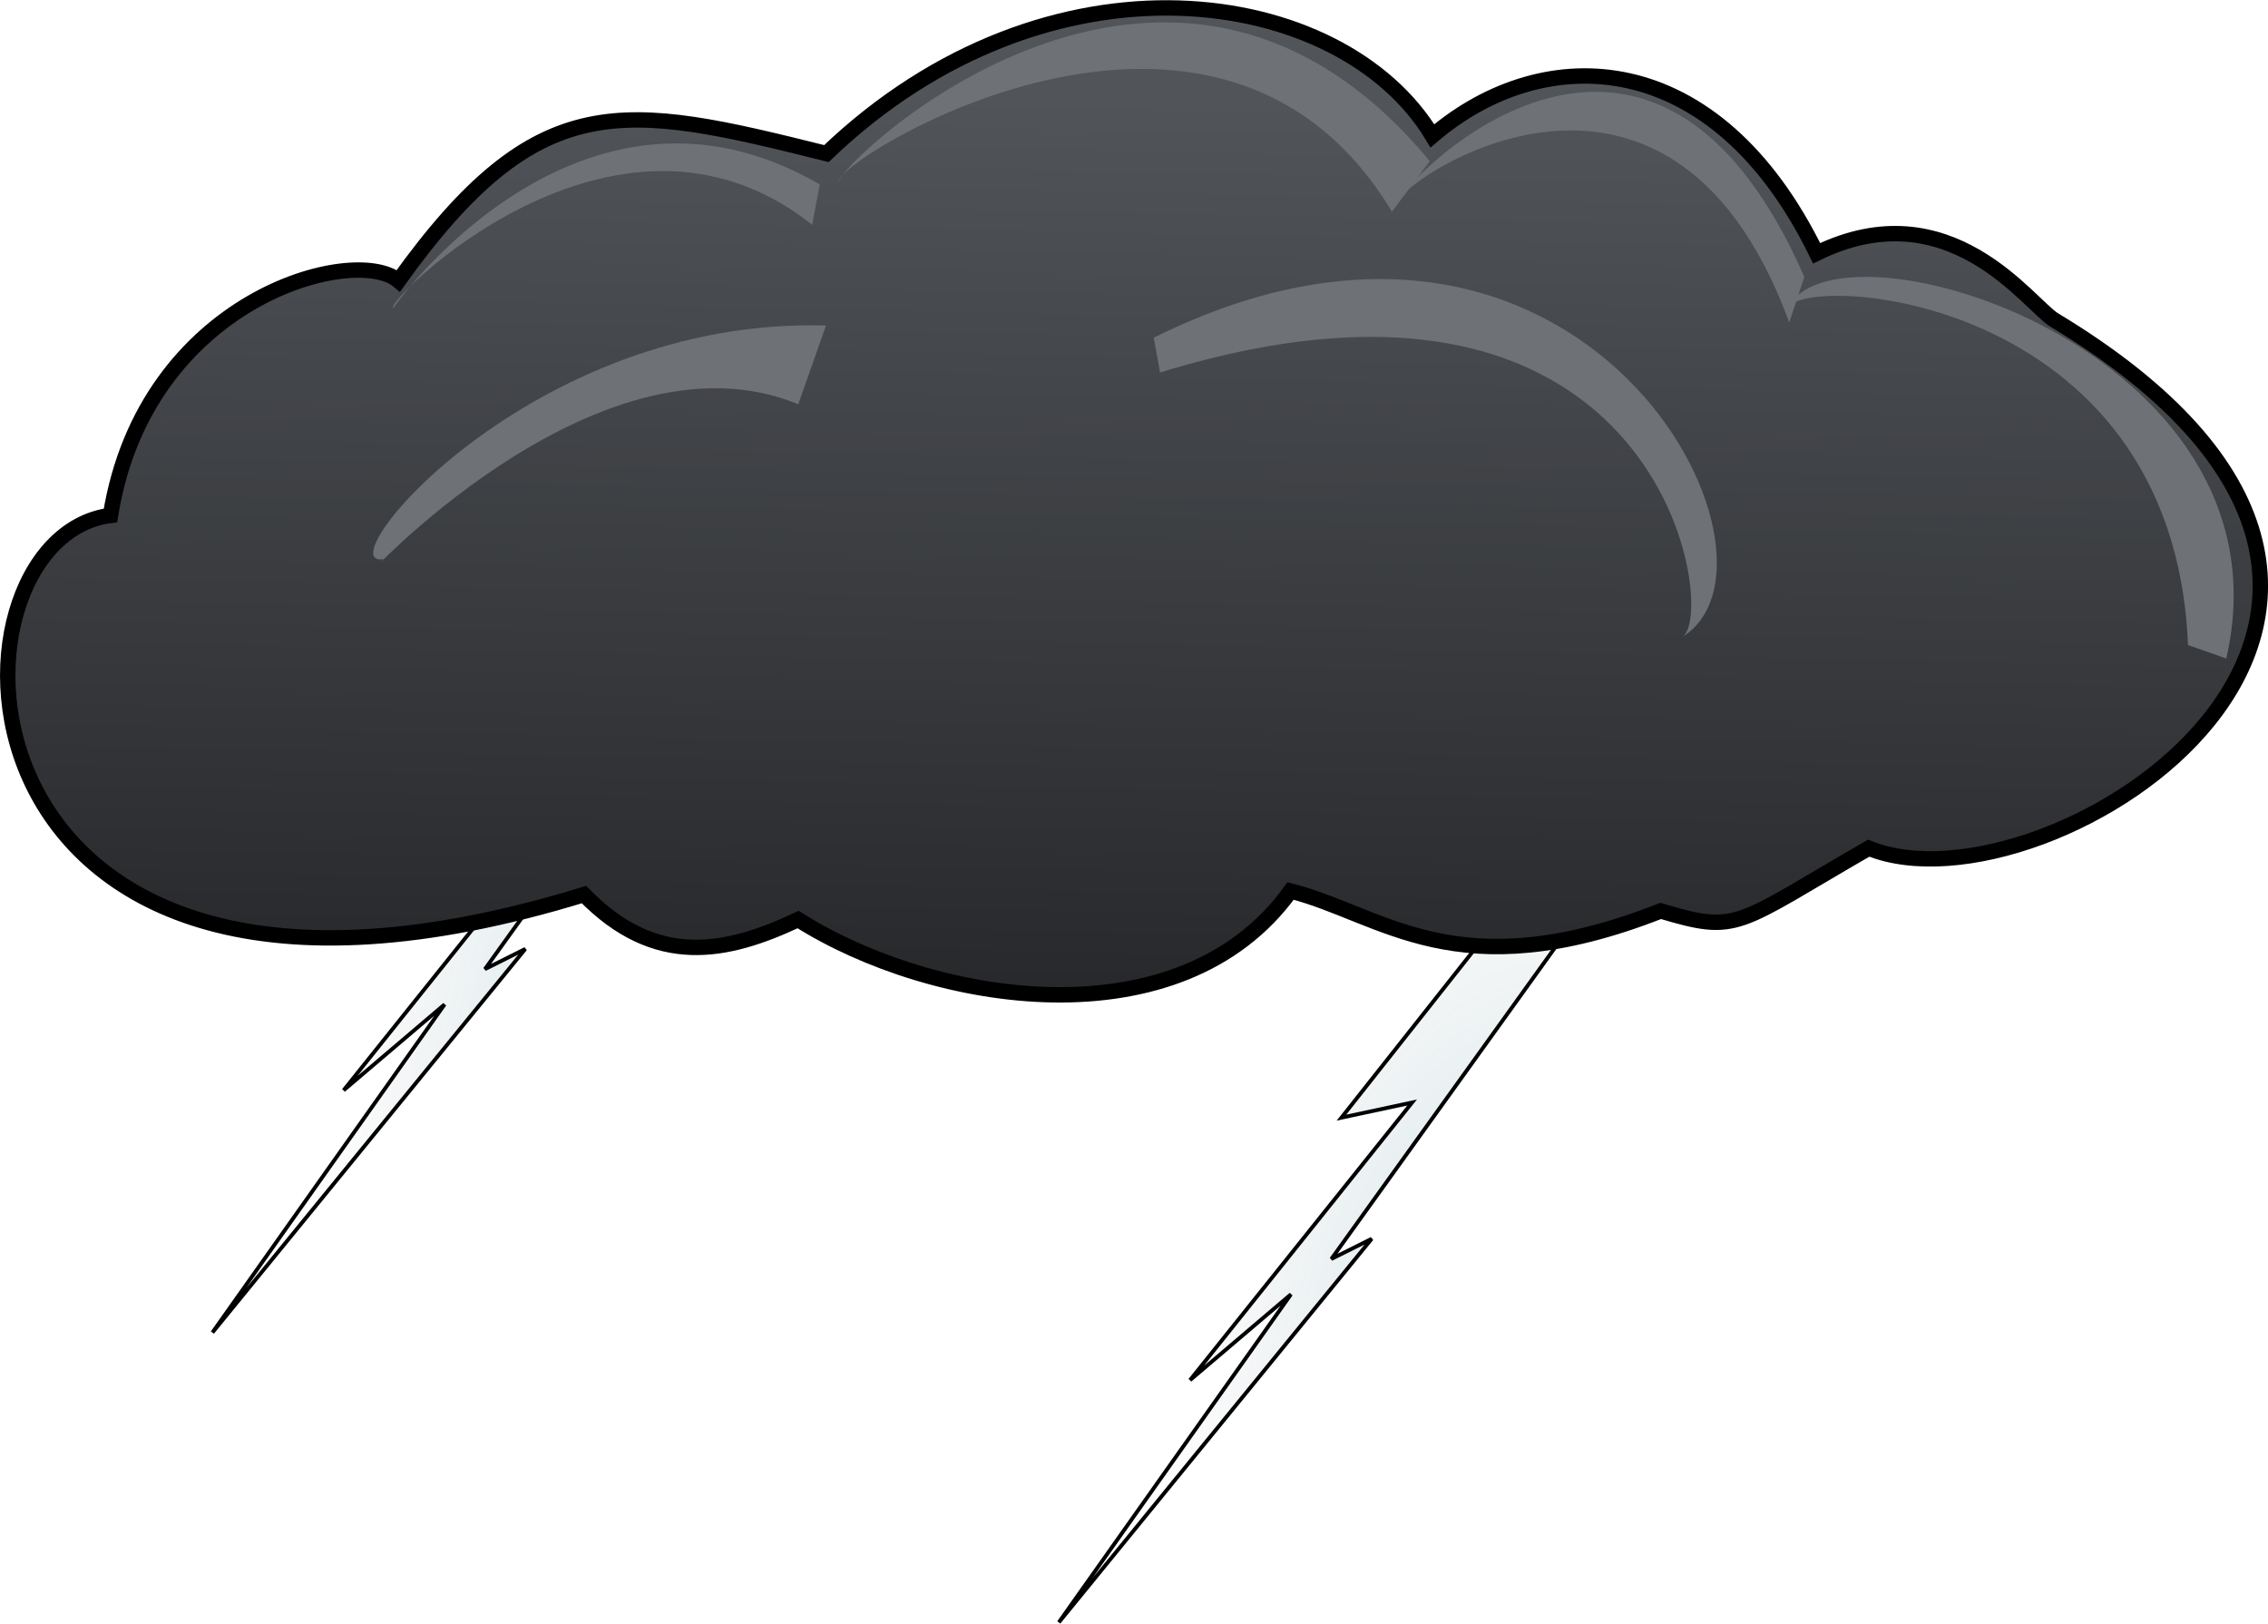
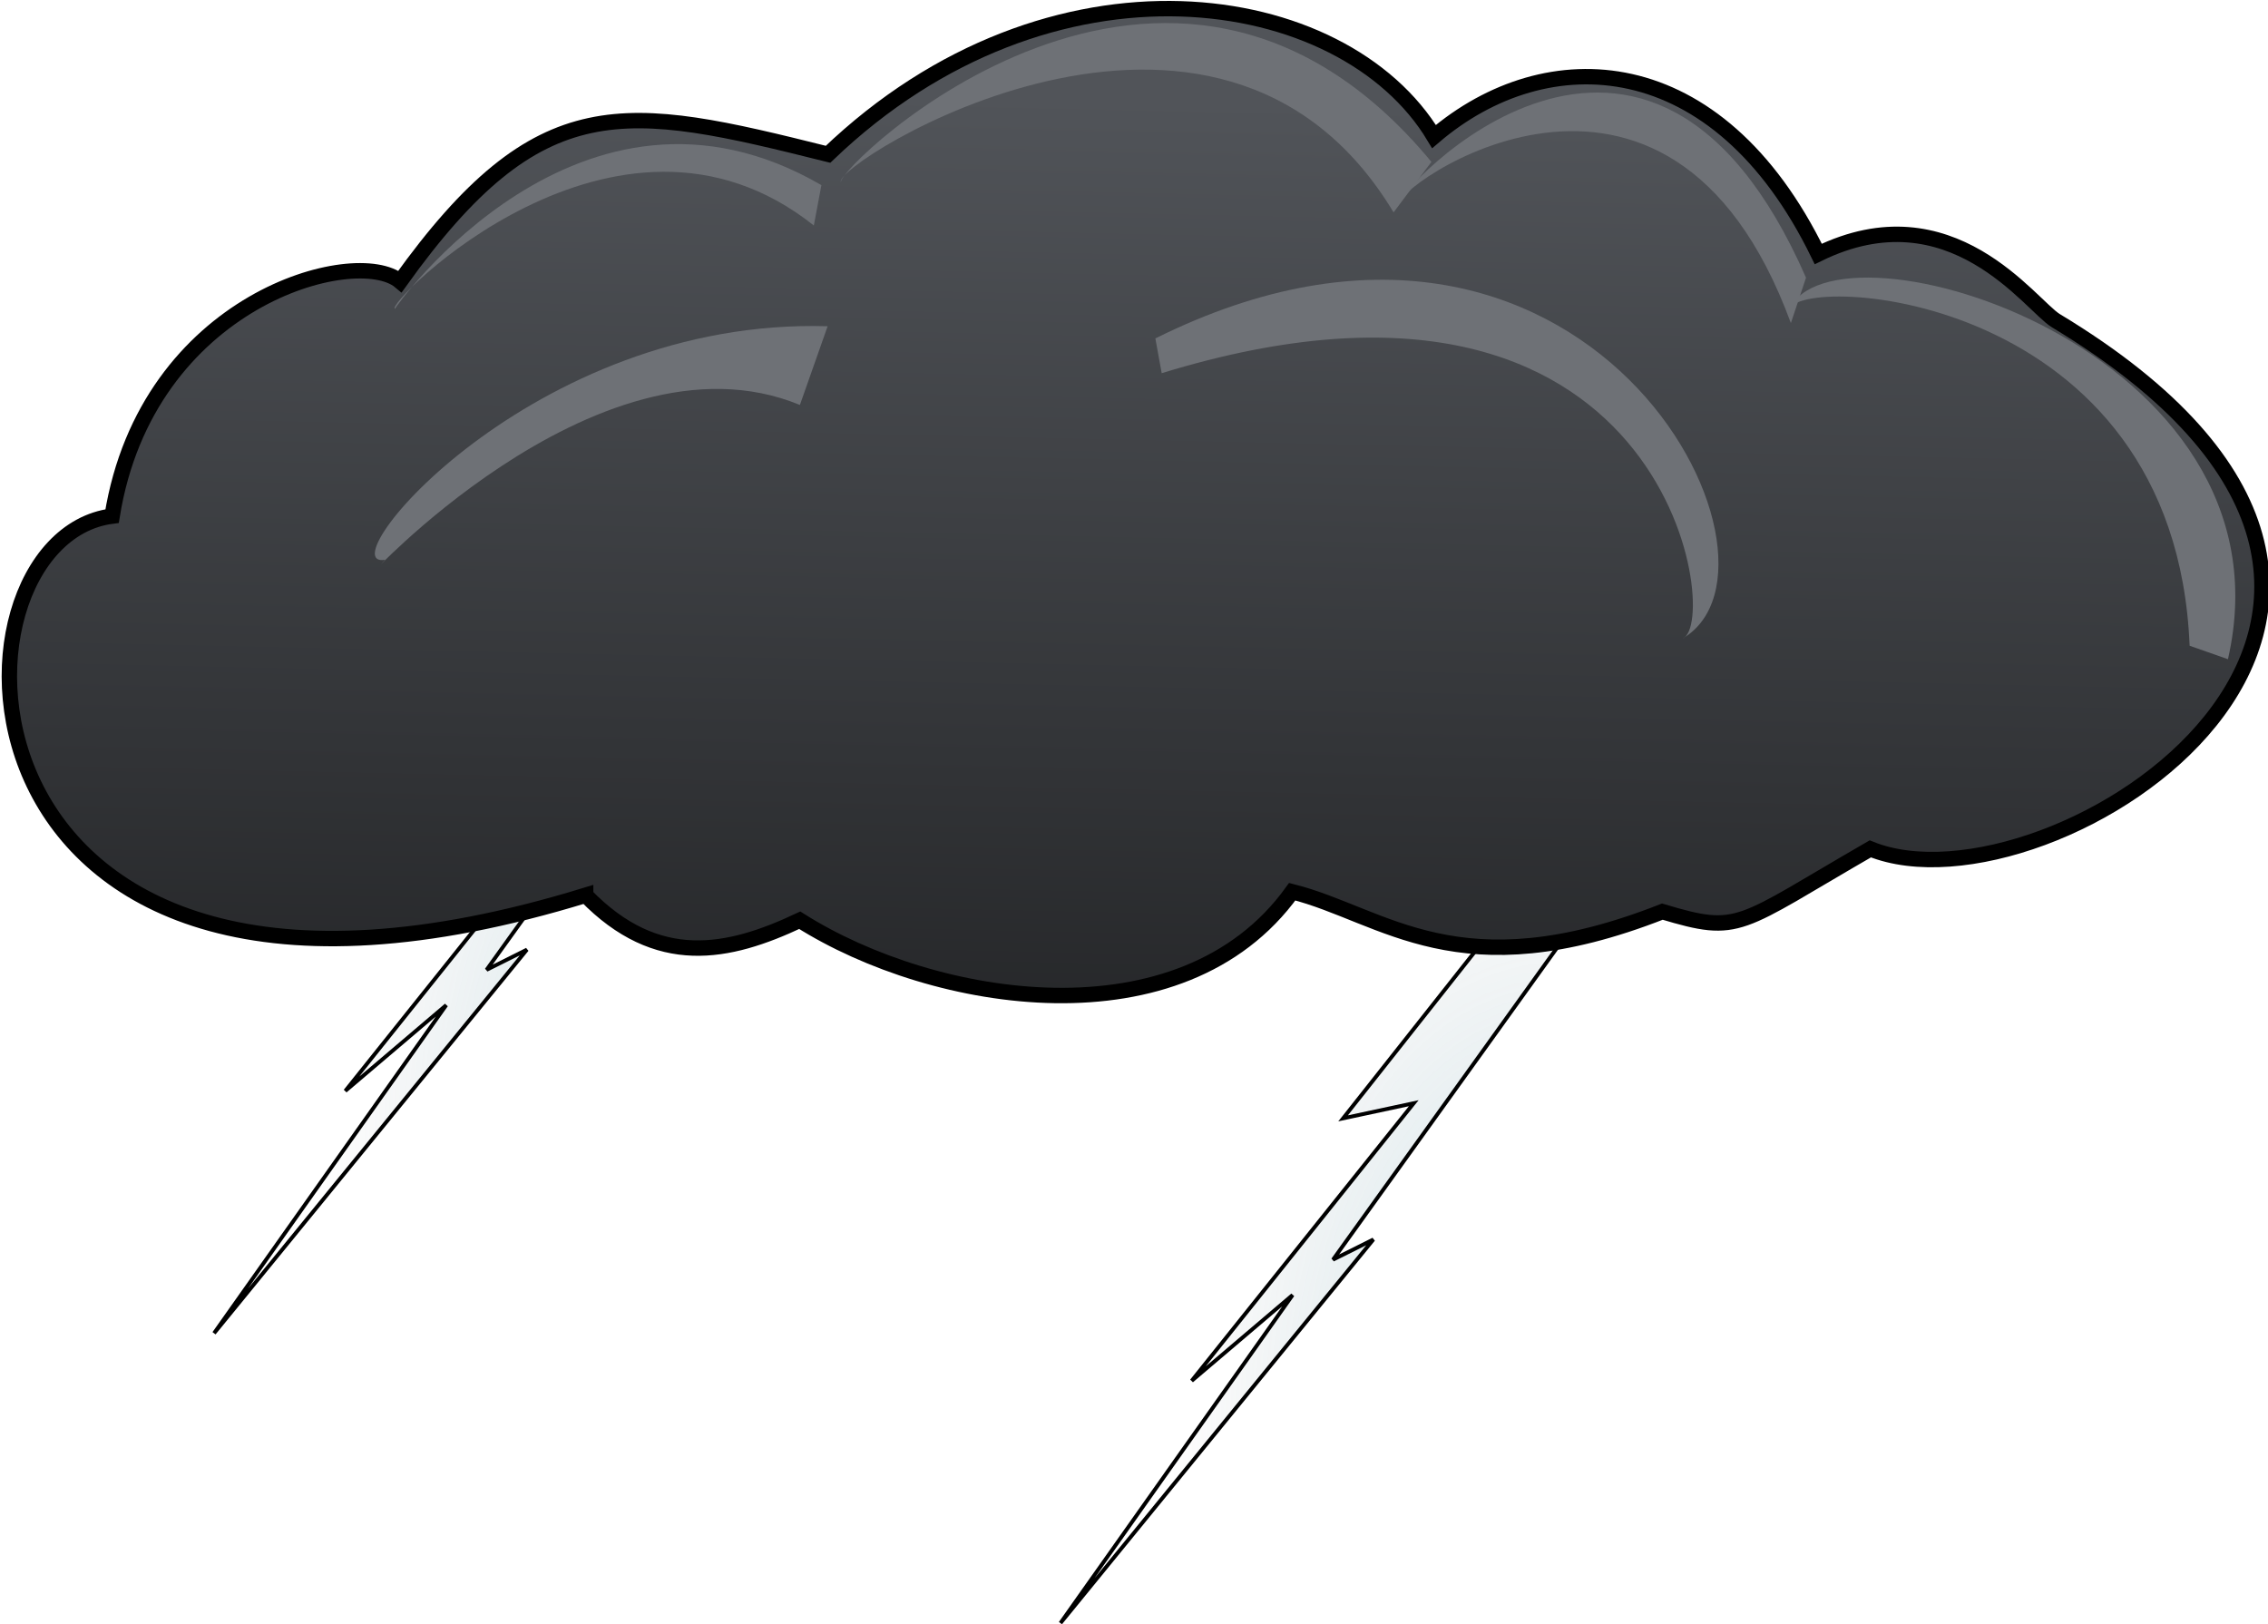
<svg xmlns="http://www.w3.org/2000/svg" xmlns:xlink="http://www.w3.org/1999/xlink" width="589.079" height="421.669" viewBox="0 0 589.079 421.67" id="svg10108" version="1.1">
  <defs id="defs10110">
    <linearGradient id="linearGradient10815">
      <stop style="stop-color:#41d0f0;stop-opacity:0.387" offset="0" id="stop10817" />
      <stop style="stop-color:#6e7176;stop-opacity:0;" offset="1" id="stop10819" />
    </linearGradient>
    <linearGradient id="linearGradient10746">
      <stop style="stop-color:#000000;stop-opacity:1;" offset="0" id="stop10748" />
      <stop style="stop-color:#515459;stop-opacity:1" offset="1" id="stop10750" />
    </linearGradient>
-     <linearGradient xlink:href="#linearGradient10746" id="linearGradient10771" gradientUnits="userSpaceOnUse" x1="258.813" y1="1144.428" x2="268.593" y2="695.819" gradientTransform="translate(38.29278,-138.055)" />
-     <radialGradient xlink:href="#linearGradient10815" id="radialGradient10821" cx="382.5" cy="890.971" fx="382.5" fy="890.971" r="69.509" gradientTransform="matrix(-0.5145774,-2.855042,1.693511,-0.3052294,-899.5132,2298.956)" gradientUnits="userSpaceOnUse" />
-     <radialGradient xlink:href="#linearGradient10815" id="radialGradient10821-4" cx="382.5" cy="890.971" fx="382.5" fy="890.971" r="69.509" gradientTransform="matrix(-0.5145774,-2.855042,1.693511,-0.3052294,-1119.356,2223.677)" gradientUnits="userSpaceOnUse" />
+     <linearGradient xlink:href="#linearGradient10746" id="linearGradient10771" gradientUnits="userSpaceOnUse" x1="258.813" y1="1144.428" x2="268.593" y2="695.819" gradientTransform="translate(38.71837,-137.8733)" />
+     <radialGradient xlink:href="#linearGradient10815" id="radialGradient10821" cx="382.5" cy="890.971" fx="382.5" fy="890.971" r="69.509" gradientTransform="matrix(-0.5145774,-2.855042,1.693511,-0.3052294,-899.0876,2299.138)" gradientUnits="userSpaceOnUse" />
+     <radialGradient xlink:href="#linearGradient10815" id="radialGradient10821-4" cx="382.5" cy="890.971" fx="382.5" fy="890.971" r="69.509" gradientTransform="matrix(-0.5145774,-2.855042,1.693511,-0.3052294,-1118.931,2223.858)" gradientUnits="userSpaceOnUse" />
+     <linearGradient xlink:href="#linearGradient10746" id="linearGradient10771-0" gradientUnits="userSpaceOnUse" x1="258.813" y1="1144.428" x2="268.593" y2="695.819" gradientTransform="translate(-5.385347,-575.8433)" />
+     <radialGradient xlink:href="#linearGradient10815" id="radialGradient10821-9" cx="382.5" cy="890.971" fx="382.5" fy="890.971" r="69.509" gradientTransform="matrix(-0.5145774,-2.855042,1.693511,-0.3052294,-943.1914,1861.168)" gradientUnits="userSpaceOnUse" />
+     <linearGradient xlink:href="#linearGradient10746" id="linearGradient10771-8" gradientUnits="userSpaceOnUse" x1="258.813" y1="1144.428" x2="268.593" y2="695.819" gradientTransform="translate(-4.994799,-971.2913)" />
+     <radialGradient xlink:href="#linearGradient10815" id="radialGradient10821-4-85" cx="382.5" cy="890.971" fx="382.5" fy="890.971" r="69.509" gradientTransform="matrix(-0.5145774,-2.855042,1.693511,-0.3052294,-1162.644,1390.44)" gradientUnits="userSpaceOnUse" />
+     <linearGradient xlink:href="#linearGradient10746" id="linearGradient10771-2" gradientUnits="userSpaceOnUse" x1="258.813" y1="1144.428" x2="268.593" y2="695.819" gradientTransform="translate(46.51516,-1316.154)" />
+     <linearGradient xlink:href="#linearGradient10746" id="linearGradient10771-2-2" gradientUnits="userSpaceOnUse" x1="258.813" y1="1144.428" x2="268.593" y2="695.819" gradientTransform="matrix(0.6297815,0,0,0.6297815,84.93132,-1752.798)" />
+     <linearGradient xlink:href="#linearGradient10746" id="linearGradient10771-2-2-6" gradientUnits="userSpaceOnUse" x1="258.813" y1="1144.428" x2="268.593" y2="695.819" gradientTransform="matrix(0.426089,0,0,0.426089,134.2769,-1814.664)" />
+     <linearGradient xlink:href="#linearGradient10746" id="linearGradient10771-2-2-3" gradientUnits="userSpaceOnUse" x1="258.813" y1="1144.428" x2="268.593" y2="695.819" gradientTransform="matrix(0.1944004,0,0,0.1944004,200.0543,-1785.929)" />
+     <linearGradient xlink:href="#linearGradient10746" id="linearGradient10771-2-8" gradientUnits="userSpaceOnUse" x1="258.813" y1="1144.428" x2="268.593" y2="695.819" gradientTransform="matrix(0.8433691,0,0,0.8433691,51.08587,-1632.549)" />
+     <linearGradient xlink:href="#linearGradient10746" id="linearGradient10771-9" gradientUnits="userSpaceOnUse" x1="258.813" y1="1144.428" x2="268.593" y2="695.819" gradientTransform="translate(1171.146,-120.0109)" />
+     <radialGradient xlink:href="#linearGradient10815" id="radialGradient10821-7" cx="382.5" cy="890.971" fx="382.5" fy="890.971" r="69.509" gradientTransform="matrix(-0.5145774,-2.855042,1.693511,-0.3052294,233.3399,2317)" gradientUnits="userSpaceOnUse" />
+     <radialGradient xlink:href="#linearGradient10815" id="radialGradient10821-4-8" cx="382.5" cy="890.971" fx="382.5" fy="890.971" r="69.509" gradientTransform="matrix(-0.5145774,-2.855042,1.693511,-0.3052294,13.497,2241.721)" gradientUnits="userSpaceOnUse" />
  </defs>
  <g id="layer1" transform="translate(11.54493,-531.3876)">
-     <path style="fill:url(#radialGradient10821-4);fill-opacity:1;fill-rule:evenodd;stroke:#000000;stroke-width:1px;stroke-linecap:butt;stroke-linejoin:miter;stroke-opacity:1" d="m 161.601,690.017 -44.567,56.365 18.351,-3.932 -57.675,72.094 26.216,-22.284 -60.297,85.202 81.27,-99.621 -10.486,5.243 66.851,-93.067 z" id="path10792-0" />
-     <path style="fill:url(#radialGradient10821);fill-opacity:1;fill-rule:evenodd;stroke:#000000;stroke-width:1px;stroke-linecap:butt;stroke-linejoin:miter;stroke-opacity:1" d="m 381.444,765.296 -44.567,56.365 18.351,-3.932 -57.675,72.094 26.216,-22.284 -60.297,85.202 81.27,-99.621 -10.486,5.243 66.851,-93.067 z" id="path10792" />
-     <path style="fill:url(#linearGradient10771);fill-opacity:1;fill-rule:evenodd;stroke:#000000;stroke-width:4;stroke-linecap:butt;stroke-linejoin:miter;stroke-miterlimit:4;stroke-dasharray:none;stroke-opacity:1" d="M 140.14,763.721 C -29.001,815.65 -30.013,671.312 17.145,665.247 c 9.086,-56.415 63.407,-70.528 74.798,-60.949 36.384,-50.759 58.262,-46.235 111.16,-33.022 57.843,-55.46 133.846,-43.761 157.394,-4.607 29.272,-25.005 73.585,-23.242 99.801,30.494 34.55,-16.919 55.125,13.353 61.717,17.331 124.913,75.332 -1.737,156.05 -48.198,137.178 -34.673,19.998 -33.75,22.387 -54.011,16.3 -53.004,20.811 -72.246,0.879 -96.143,-5.177 -28.704,39.876 -92.945,29.532 -127.909,7.415 -18.564,8.742 -36.992,12.652 -55.613,-6.488 z" id="path10667" />
-     <path style="fill:#6e7176;fill-opacity:1;fill-rule:evenodd;stroke:none;stroke-width:1px;stroke-linecap:butt;stroke-linejoin:miter;stroke-opacity:1" d="m 199.411,589.772 1.966,-10.486 C 138.685,542.906 90.372,611.392 90.614,611.4 87.573,610.646 148.05,548.945 199.411,589.772 Z" id="path10669" />
-     <path style="fill:#6e7176;fill-opacity:1;fill-rule:evenodd;stroke:none;stroke-width:1px;stroke-linecap:butt;stroke-linejoin:miter;stroke-opacity:1" d="m 349.991,586.361 9.831,-13.108 c -68.089,-82.291 -154.388,1.504 -153.364,5.243 -2.435,-4.538 97.795,-68.103 143.533,7.865 z" id="path10669-0" />
-     <path style="fill:#6e7176;fill-opacity:1;fill-rule:evenodd;stroke:none;stroke-width:1px;stroke-linecap:butt;stroke-linejoin:miter;stroke-opacity:1" d="m 453.184,615.121 3.932,-11.797 C 416.02,509.553 350.039,581.162 350.941,584.972 c -2.109,-4.791 70.381,-56.612 102.243,30.148 z" id="path10669-0-5" />
-     <path style="fill:#6e7176;fill-opacity:1;fill-rule:evenodd;stroke:none;stroke-width:1px;stroke-linecap:butt;stroke-linejoin:miter;stroke-opacity:1" d="m 556.75,698.915 9.957,3.496 C 585.138,621.869 464.239,585.435 452.653,611.763 c 2.086,-9.726 100.37,-5.02 104.096,87.151 z" id="path10669-0-5-6" />
-     <path style="fill:#6e7176;fill-opacity:1;fill-rule:evenodd;stroke:none;stroke-width:1px;stroke-linecap:butt;stroke-linejoin:miter;stroke-opacity:1" d="m 195.791,636.384 7.203,-20.447 c -77.093,-2.303 -130.298,63.287 -114.967,60.654 -9.681,10.764 54.443,-62.233 107.764,-40.207 z" id="path10669-0-5-6-4" />
-     <path style="fill:#6e7176;fill-opacity:1;fill-rule:evenodd;stroke:none;stroke-width:1px;stroke-linecap:butt;stroke-linejoin:miter;stroke-opacity:1" d="m 289.761,628.13 -1.643,-9.03 c 112.356,-55.86 170.051,58.401 136.992,77.905 10.032,-3.92 -3.459,-109.365 -135.349,-68.875 z" id="path10669-0-5-6-2" />
+     <path style="fill:url(#radialGradient10821-4);fill-opacity:1;fill-rule:evenodd;stroke:#000000;stroke-width:1px;stroke-linecap:butt;stroke-linejoin:miter;stroke-opacity:1" d="m 162.027,690.198 -44.567,56.365 18.351,-3.932 -57.675,72.094 26.216,-22.284 -60.297,85.202 81.27,-99.621 -10.486,5.243 66.851,-93.067 z" id="path10792-0" />
+     <path style="fill:url(#radialGradient10821);fill-opacity:1;fill-rule:evenodd;stroke:#000000;stroke-width:1px;stroke-linecap:butt;stroke-linejoin:miter;stroke-opacity:1" d="m 381.87,765.478 -44.567,56.365 18.351,-3.932 -57.675,72.094 26.216,-22.284 -60.297,85.202 81.27,-99.621 -10.486,5.243 66.851,-93.067 z" id="path10792" />
+     <path style="fill:url(#linearGradient10771);fill-opacity:1;fill-rule:evenodd;stroke:#000000;stroke-width:4;stroke-linecap:butt;stroke-linejoin:miter;stroke-miterlimit:4;stroke-dasharray:none;stroke-opacity:1" d="M 140.566,763.903 C -28.575,815.832 -29.588,671.494 17.57,665.429 c 9.086,-56.415 63.407,-70.528 74.798,-60.949 36.384,-50.759 58.262,-46.235 111.16,-33.022 57.843,-55.46 133.846,-43.761 157.394,-4.607 29.272,-25.005 73.585,-23.242 99.801,30.494 34.55,-16.919 55.125,13.353 61.717,17.331 124.913,75.332 -1.737,156.05 -48.198,137.178 -34.673,19.998 -33.75,22.387 -54.011,16.3 -53.004,20.811 -72.246,0.879 -96.143,-5.177 -28.704,39.876 -92.945,29.532 -127.909,7.415 -18.564,8.742 -36.992,12.652 -55.613,-6.488 z" id="path10667" />
+     <path style="fill:#6e7176;fill-opacity:1;fill-rule:evenodd;stroke:none;stroke-width:1px;stroke-linecap:butt;stroke-linejoin:miter;stroke-opacity:1" d="m 199.836,589.954 1.966,-10.486 C 139.111,543.088 90.797,611.573 91.04,611.582 87.999,610.827 148.475,549.127 199.836,589.954 Z" id="path10669" />
+     <path style="fill:#6e7176;fill-opacity:1;fill-rule:evenodd;stroke:none;stroke-width:1px;stroke-linecap:butt;stroke-linejoin:miter;stroke-opacity:1" d="m 350.417,586.542 9.831,-13.108 c -68.089,-82.291 -154.388,1.504 -153.364,5.243 -2.435,-4.538 97.795,-68.103 143.533,7.865 z" id="path10669-0" />
+     <path style="fill:#6e7176;fill-opacity:1;fill-rule:evenodd;stroke:none;stroke-width:1px;stroke-linecap:butt;stroke-linejoin:miter;stroke-opacity:1" d="M 453.61,615.302 457.542,603.505 C 416.445,509.734 350.464,581.343 351.367,585.154 c -2.109,-4.791 70.381,-56.612 102.243,30.148 z" id="path10669-0-5" />
+     <path style="fill:#6e7176;fill-opacity:1;fill-rule:evenodd;stroke:none;stroke-width:1px;stroke-linecap:butt;stroke-linejoin:miter;stroke-opacity:1" d="m 557.175,699.097 9.957,3.496 C 585.564,622.05 464.664,585.617 453.079,611.945 c 2.086,-9.726 100.37,-5.02 104.096,87.151 z" id="path10669-0-5-6" />
+     <path style="fill:#6e7176;fill-opacity:1;fill-rule:evenodd;stroke:none;stroke-width:1px;stroke-linecap:butt;stroke-linejoin:miter;stroke-opacity:1" d="m 196.216,636.565 7.203,-20.447 c -77.093,-2.303 -130.298,63.287 -114.967,60.654 -9.681,10.764 54.443,-62.233 107.764,-40.207 z" id="path10669-0-5-6-4" />
+     <path style="fill:#6e7176;fill-opacity:1;fill-rule:evenodd;stroke:none;stroke-width:1px;stroke-linecap:butt;stroke-linejoin:miter;stroke-opacity:1" d="m 290.187,628.312 -1.643,-9.03 c 112.356,-55.86 170.051,58.401 136.992,77.905 10.032,-3.92 -3.459,-109.365 -135.349,-68.875 z" id="path10669-0-5-6-2" />
+     <path style="fill:url(#radialGradient10821-9);fill-opacity:1;fill-rule:evenodd;stroke:#000000;stroke-width:1px;stroke-linecap:butt;stroke-linejoin:miter;stroke-opacity:1" d="m 337.766,327.508 -44.567,56.365 18.351,-3.932 -57.675,72.094 26.216,-22.284 -60.297,85.202 81.27,-99.621 -10.486,5.243 66.851,-93.067 z" id="path10792-6" />
+     <path style="fill:url(#linearGradient10771-0);fill-opacity:1;fill-rule:evenodd;stroke:#000000;stroke-width:4;stroke-linecap:butt;stroke-linejoin:miter;stroke-miterlimit:4;stroke-dasharray:none;stroke-opacity:1" d="m 96.462,325.933 c -169.141,51.929 -170.154,-92.409 -122.995,-98.474 9.086,-56.415 63.407,-70.528 74.798,-60.949 36.384,-50.759 58.262,-46.235 111.16,-33.022 57.843,-55.46 133.846,-43.761 157.394,-4.607 29.272,-25.005 73.585,-23.242 99.801,30.494 34.55,-16.919 55.125,13.353 61.717,17.331 124.913,75.332 -1.737,156.05 -48.198,137.178 -34.673,19.998 -33.75,22.387 -54.011,16.3 -53.004,20.811 -72.246,0.879 -96.143,-5.177 -28.704,39.876 -92.945,29.532 -127.909,7.415 -18.564,8.742 -36.992,12.652 -55.613,-6.488 z" id="path10667-9" />
+     <path style="fill:#6e7176;fill-opacity:1;fill-rule:evenodd;stroke:none;stroke-width:1px;stroke-linecap:butt;stroke-linejoin:miter;stroke-opacity:1" d="m 155.733,151.984 1.966,-10.486 C 95.007,105.118 46.694,173.604 46.936,173.612 43.895,172.857 104.372,111.157 155.733,151.984 Z" id="path10669-6" />
+     <path style="fill:#6e7176;fill-opacity:1;fill-rule:evenodd;stroke:none;stroke-width:1px;stroke-linecap:butt;stroke-linejoin:miter;stroke-opacity:1" d="m 306.313,148.572 9.831,-13.108 c -68.089,-82.291 -154.388,1.504 -153.364,5.243 -2.435,-4.538 97.795,-68.103 143.533,7.865 z" id="path10669-0-3" />
+     <path style="fill:#6e7176;fill-opacity:1;fill-rule:evenodd;stroke:none;stroke-width:1px;stroke-linecap:butt;stroke-linejoin:miter;stroke-opacity:1" d="m 409.506,177.332 3.932,-11.797 C 372.342,71.764 306.361,143.374 307.263,147.184 c -2.109,-4.791 70.381,-56.612 102.243,30.148 z" id="path10669-0-5-2" />
+     <path style="fill:#6e7176;fill-opacity:1;fill-rule:evenodd;stroke:none;stroke-width:1px;stroke-linecap:butt;stroke-linejoin:miter;stroke-opacity:1" d="m 513.071,261.127 9.957,3.496 C 541.46,184.081 420.561,147.647 408.975,173.975 c 2.086,-9.726 100.37,-5.02 104.096,87.151 z" id="path10669-0-5-6-6" />
+     <path style="fill:#6e7176;fill-opacity:1;fill-rule:evenodd;stroke:none;stroke-width:1px;stroke-linecap:butt;stroke-linejoin:miter;stroke-opacity:1" d="m 152.112,198.596 7.203,-20.447 c -77.093,-2.303 -130.298,63.287 -114.967,60.654 -9.681,10.764 54.443,-62.233 107.764,-40.207 z" id="path10669-0-5-6-4-4" />
+     <path style="fill:#6e7176;fill-opacity:1;fill-rule:evenodd;stroke:none;stroke-width:1px;stroke-linecap:butt;stroke-linejoin:miter;stroke-opacity:1" d="m 246.083,190.342 -1.643,-9.03 c 112.356,-55.86 170.051,58.401 136.992,77.905 10.032,-3.92 -3.459,-109.365 -135.349,-68.875 z" id="path10669-0-5-6-2-5" />
+     <path style="fill:url(#radialGradient10821-4-85);fill-opacity:1;fill-rule:evenodd;stroke:#000000;stroke-width:1px;stroke-linecap:butt;stroke-linejoin:miter;stroke-opacity:1" d="m 118.313,-143.219 -44.567,56.365 18.351,-3.932 -57.675,72.094 26.216,-22.284 -60.297,85.202 81.27,-99.621 -10.486,5.243 66.851,-93.067 z" id="path10792-0-5" />
+     <path style="fill:url(#linearGradient10771-8);fill-opacity:1;fill-rule:evenodd;stroke:#000000;stroke-width:4;stroke-linecap:butt;stroke-linejoin:miter;stroke-miterlimit:4;stroke-dasharray:none;stroke-opacity:1" d="m 96.853,-69.515 c -169.141,51.929 -170.154,-92.409 -122.995,-98.474 9.086,-56.415 63.407,-70.528 74.798,-60.949 36.384,-50.759 58.262,-46.235 111.16,-33.022 57.843,-55.46 133.846,-43.761 157.394,-4.607 29.272,-25.005 73.585,-23.242 99.801,30.494 34.55,-16.919 55.125,13.353 61.717,17.331 124.913,75.332 -1.737,156.05 -48.198,137.178 -34.673,19.998 -33.75,22.387 -54.011,16.3 -53.004,20.811 -72.246,0.879 -96.143,-5.177 -28.704,39.876 -92.945,29.532 -127.909,7.415 -18.564,8.742 -36.992,12.652 -55.613,-6.488 z" id="path10667-8" />
+     <path style="fill:#6e7176;fill-opacity:1;fill-rule:evenodd;stroke:none;stroke-width:1px;stroke-linecap:butt;stroke-linejoin:miter;stroke-opacity:1" d="m 156.123,-243.464 1.966,-10.486 c -62.692,-36.379 -111.005,32.106 -110.763,32.115 -3.04,-0.755 57.436,-62.456 108.797,-21.628 z" id="path10669-9" />
+     <path style="fill:#6e7176;fill-opacity:1;fill-rule:evenodd;stroke:none;stroke-width:1px;stroke-linecap:butt;stroke-linejoin:miter;stroke-opacity:1" d="m 306.704,-246.876 9.831,-13.108 c -68.089,-82.291 -154.388,1.504 -153.364,5.243 -2.435,-4.538 97.795,-68.103 143.533,7.865 z" id="path10669-0-7" />
+     <path style="fill:#6e7176;fill-opacity:1;fill-rule:evenodd;stroke:none;stroke-width:1px;stroke-linecap:butt;stroke-linejoin:miter;stroke-opacity:1" d="m 409.896,-218.116 3.932,-11.797 c -41.097,-93.771 -107.078,-22.162 -106.175,-18.351 -2.109,-4.791 70.381,-56.612 102.243,30.148 z" id="path10669-0-5-7" />
+     <path style="fill:#6e7176;fill-opacity:1;fill-rule:evenodd;stroke:none;stroke-width:1px;stroke-linecap:butt;stroke-linejoin:miter;stroke-opacity:1" d="m 513.462,-134.321 9.957,3.496 c 18.431,-80.542 -102.468,-116.976 -114.054,-90.648 2.086,-9.726 100.37,-5.02 104.096,87.151 z" id="path10669-0-5-6-5" />
+     <path style="fill:#6e7176;fill-opacity:1;fill-rule:evenodd;stroke:none;stroke-width:1px;stroke-linecap:butt;stroke-linejoin:miter;stroke-opacity:1" d="m 152.503,-196.852 7.203,-20.447 c -77.093,-2.303 -130.298,63.287 -114.967,60.654 -9.681,10.764 54.443,-62.233 107.764,-40.207 z" id="path10669-0-5-6-4-6" />
+     <path style="fill:#6e7176;fill-opacity:1;fill-rule:evenodd;stroke:none;stroke-width:1px;stroke-linecap:butt;stroke-linejoin:miter;stroke-opacity:1" d="m 246.473,-205.106 -1.643,-9.03 c 112.356,-55.86 170.051,58.401 136.992,77.905 10.032,-3.92 -3.459,-109.365 -135.349,-68.875 z" id="path10669-0-5-6-2-6" />
+     <path style="fill:url(#linearGradient10771-2);fill-opacity:1;fill-rule:evenodd;stroke:#000000;stroke-width:4;stroke-linecap:butt;stroke-linejoin:miter;stroke-miterlimit:4;stroke-dasharray:none;stroke-opacity:1" d="m 148.363,-414.378 c -169.141,51.929 -170.154,-92.409 -122.995,-98.474 9.086,-56.415 63.407,-70.528 74.798,-60.949 36.384,-50.759 58.262,-46.235 111.16,-33.022 57.843,-55.46 133.846,-43.761 157.394,-4.607 29.272,-25.005 73.585,-23.242 99.801,30.494 34.55,-16.919 55.125,13.353 61.717,17.331 124.913,75.332 -1.737,156.05 -48.198,137.178 -34.673,19.998 -33.75,22.387 -54.011,16.3 -53.004,20.811 -72.246,0.879 -96.143,-5.177 -28.704,39.876 -92.945,29.532 -127.909,7.415 -18.564,8.742 -36.992,12.652 -55.613,-6.488 z" id="path10667-2" />
+     <path style="fill:#6e7176;fill-opacity:1;fill-rule:evenodd;stroke:none;stroke-width:1px;stroke-linecap:butt;stroke-linejoin:miter;stroke-opacity:1" d="m 207.633,-588.327 1.966,-10.486 c -62.692,-36.379 -111.005,32.106 -110.763,32.115 -3.04,-0.755 57.436,-62.456 108.797,-21.628 z" id="path10669-8" />
+     <path style="fill:#6e7176;fill-opacity:1;fill-rule:evenodd;stroke:none;stroke-width:1px;stroke-linecap:butt;stroke-linejoin:miter;stroke-opacity:1" d="m 358.214,-591.738 9.831,-13.108 c -68.089,-82.291 -154.388,1.504 -153.364,5.243 -2.435,-4.538 97.795,-68.103 143.533,7.865 z" id="path10669-0-0" />
+     <path style="fill:#6e7176;fill-opacity:1;fill-rule:evenodd;stroke:none;stroke-width:1px;stroke-linecap:butt;stroke-linejoin:miter;stroke-opacity:1" d="m 461.406,-562.978 3.932,-11.797 c -41.096,-93.771 -107.078,-22.162 -106.175,-18.351 -2.109,-4.791 70.381,-56.612 102.243,30.148 z" id="path10669-0-5-9" />
+     <path style="fill:#6e7176;fill-opacity:1;fill-rule:evenodd;stroke:none;stroke-width:1px;stroke-linecap:butt;stroke-linejoin:miter;stroke-opacity:1" d="m 564.972,-479.184 9.957,3.496 c 18.431,-80.542 -102.468,-116.976 -114.054,-90.648 2.086,-9.726 100.37,-5.02 104.097,87.151 z" id="path10669-0-5-6-0" />
+     <path style="fill:#6e7176;fill-opacity:1;fill-rule:evenodd;stroke:none;stroke-width:1px;stroke-linecap:butt;stroke-linejoin:miter;stroke-opacity:1" d="m 204.013,-541.715 7.203,-20.447 c -77.093,-2.303 -130.298,63.287 -114.967,60.654 -9.681,10.764 54.443,-62.233 107.764,-40.207 z" id="path10669-0-5-6-4-5" />
+     <path style="fill:#6e7176;fill-opacity:1;fill-rule:evenodd;stroke:none;stroke-width:1px;stroke-linecap:butt;stroke-linejoin:miter;stroke-opacity:1" d="m 297.983,-549.969 -1.643,-9.03 c 112.356,-55.86 170.051,58.401 136.992,77.905 10.031,-3.92 -3.459,-109.365 -135.349,-68.875 z" id="path10669-0-5-6-2-2" />
+     <path style="fill:url(#linearGradient10771-2-2);fill-opacity:1;fill-rule:evenodd;stroke:#000000;stroke-width:2.519;stroke-linecap:butt;stroke-linejoin:miter;stroke-miterlimit:4;stroke-dasharray:none;stroke-opacity:1" d="m 149.073,-1184.876 c -106.522,32.704 -107.16,-58.198 -77.46,-62.017 5.722,-35.529 39.933,-44.417 47.106,-38.385 22.914,-31.967 36.692,-29.118 70.006,-20.797 36.428,-34.928 84.294,-27.56 99.124,-2.901 18.435,-15.748 46.342,-14.638 62.853,19.204 21.759,-10.655 34.717,8.41 38.868,10.915 78.668,47.443 -1.094,98.278 -30.354,86.392 -21.836,12.594 -21.255,14.099 -34.015,10.265 -33.381,13.107 -45.499,0.553 -60.549,-3.261 -18.077,25.113 -58.535,18.599 -80.555,4.67 -11.691,5.506 -23.297,7.968 -35.024,-4.086 z" id="path10667-2-6" />
+     <path style="fill:#6e7176;fill-opacity:1;fill-rule:evenodd;stroke:none;stroke-width:1px;stroke-linecap:butt;stroke-linejoin:miter;stroke-opacity:1" d="m 186.4,-1294.426 1.238,-6.604 c -39.482,-22.911 -69.909,20.22 -69.756,20.225 -1.915,-0.475 36.172,-39.333 68.518,-13.621 z" id="path10669-8-2" />
+     <path style="fill:#6e7176;fill-opacity:1;fill-rule:evenodd;stroke:none;stroke-width:1px;stroke-linecap:butt;stroke-linejoin:miter;stroke-opacity:1" d="m 281.233,-1296.574 6.191,-8.255 c -42.881,-51.826 -97.231,0.947 -96.586,3.302 -1.534,-2.858 61.589,-42.89 90.394,4.953 z" id="path10669-0-0-5" />
+     <path style="fill:#6e7176;fill-opacity:1;fill-rule:evenodd;stroke:none;stroke-width:1px;stroke-linecap:butt;stroke-linejoin:miter;stroke-opacity:1" d="m 346.222,-1278.462 2.477,-7.43 c -25.882,-59.055 -67.435,-13.957 -66.867,-11.557 -1.328,-3.017 44.325,-35.653 64.391,18.987 z" id="path10669-0-5-9-5" />
+     <path style="fill:#6e7176;fill-opacity:1;fill-rule:evenodd;stroke:none;stroke-width:1px;stroke-linecap:butt;stroke-linejoin:miter;stroke-opacity:1" d="m 411.446,-1225.69 6.271,2.202 c 11.608,-50.724 -64.532,-73.669 -71.829,-57.088 1.314,-6.125 63.211,-3.162 65.558,54.886 z" id="path10669-0-5-6-0-8" />
+     <path style="fill:#6e7176;fill-opacity:1;fill-rule:evenodd;stroke:none;stroke-width:1px;stroke-linecap:butt;stroke-linejoin:miter;stroke-opacity:1" d="m 184.12,-1265.071 4.536,-12.877 c -48.552,-1.451 -82.059,39.857 -72.404,38.199 -6.097,6.779 34.287,-39.193 67.868,-25.321 z" id="path10669-0-5-6-4-5-9" />
+     <path style="fill:#6e7176;fill-opacity:1;fill-rule:evenodd;stroke:none;stroke-width:1px;stroke-linecap:butt;stroke-linejoin:miter;stroke-opacity:1" d="m 243.301,-1270.269 -1.034,-5.687 c 70.76,-35.179 107.095,36.78 86.275,49.063 6.318,-2.469 -2.179,-68.876 -85.24,-43.376 z" id="path10669-0-5-6-2-2-3" />
+     <path style="fill:url(#linearGradient10771-2-2-6);fill-opacity:1;fill-rule:evenodd;stroke:#000000;stroke-width:1.704;stroke-linecap:butt;stroke-linejoin:miter;stroke-miterlimit:4;stroke-dasharray:none;stroke-opacity:1" d="m 177.673,-1430.427 c -72.069,22.126 -72.501,-39.375 -52.407,-41.959 3.872,-24.038 27.017,-30.051 31.87,-25.97 15.503,-21.628 24.825,-19.7 47.364,-14.07 24.646,-23.631 57.03,-18.646 67.064,-1.963 12.472,-10.654 31.354,-9.903 42.524,12.993 14.721,-7.209 23.488,5.69 26.297,7.385 53.224,32.098 -0.74,66.491 -20.536,58.45 -14.774,8.521 -14.38,9.539 -23.014,6.945 -22.584,8.867 -30.783,0.374 -40.966,-2.206 -12.23,16.991 -39.603,12.584 -54.501,3.159 -7.91,3.725 -15.762,5.391 -23.696,-2.764 z" id="path10667-2-6-2" />
+     <path style="fill:#6e7176;fill-opacity:1;fill-rule:evenodd;stroke:none;stroke-width:1px;stroke-linecap:butt;stroke-linejoin:miter;stroke-opacity:1" d="m 202.927,-1504.545 0.838,-4.468 c -26.712,-15.501 -47.298,13.68 -47.195,13.684 -1.296,-0.322 24.473,-26.612 46.357,-9.216 z" id="path10669-8-2-6" />
+     <path style="fill:#6e7176;fill-opacity:1;fill-rule:evenodd;stroke:none;stroke-width:1px;stroke-linecap:butt;stroke-linejoin:miter;stroke-opacity:1" d="m 267.088,-1505.999 4.189,-5.585 c -29.012,-35.063 -65.783,0.641 -65.347,2.234 -1.038,-1.933 41.669,-29.018 61.158,3.351 z" id="path10669-0-0-5-9" />
+     <path style="fill:#6e7176;fill-opacity:1;fill-rule:evenodd;stroke:none;stroke-width:1px;stroke-linecap:butt;stroke-linejoin:miter;stroke-opacity:1" d="m 311.057,-1493.744 1.676,-5.027 c -17.511,-39.955 -45.625,-9.443 -45.24,-7.819 -0.899,-2.042 29.989,-24.122 43.564,12.846 z" id="path10669-0-5-9-5-5" />
+     <path style="fill:#6e7176;fill-opacity:1;fill-rule:evenodd;stroke:none;stroke-width:1px;stroke-linecap:butt;stroke-linejoin:miter;stroke-opacity:1" d="m 355.186,-1458.041 4.243,1.49 c 7.853,-34.318 -43.66,-49.842 -48.597,-38.624 0.889,-4.144 42.766,-2.139 44.354,37.134 z" id="path10669-0-5-6-0-8-1" />
+     <path style="fill:#6e7176;fill-opacity:1;fill-rule:evenodd;stroke:none;stroke-width:1px;stroke-linecap:butt;stroke-linejoin:miter;stroke-opacity:1" d="m 201.385,-1484.684 3.069,-8.712 c -32.849,-0.982 -55.519,26.966 -48.986,25.844 -4.125,4.586 23.198,-26.517 45.917,-17.132 z" id="path10669-0-5-6-4-5-9-8" />
+     <path style="fill:#6e7176;fill-opacity:1;fill-rule:evenodd;stroke:none;stroke-width:1px;stroke-linecap:butt;stroke-linejoin:miter;stroke-opacity:1" d="m 241.425,-1488.201 -0.7,-3.848 c 47.874,-23.801 72.457,24.884 58.371,33.195 4.274,-1.67 -1.474,-46.599 -57.671,-29.347 z" id="path10669-0-5-6-2-2-3-5" />
+     <path style="fill:url(#linearGradient10771-2-2-3);fill-opacity:1;fill-rule:evenodd;stroke:#000000;stroke-width:0.778;stroke-linecap:butt;stroke-linejoin:miter;stroke-miterlimit:4;stroke-dasharray:none;stroke-opacity:1" d="m 219.853,-1610.623 c -32.881,10.095 -33.078,-17.964 -23.91,-19.143 1.766,-10.967 12.326,-13.711 14.541,-11.848 7.073,-9.868 11.326,-8.988 21.609,-6.42 11.245,-10.781 26.02,-8.507 30.598,-0.896 5.69,-4.861 14.305,-4.518 19.401,5.928 6.717,-3.289 10.716,2.596 11.998,3.369 24.283,14.645 -0.338,30.336 -9.37,26.668 -6.74,3.888 -6.561,4.352 -10.5,3.169 -10.304,4.046 -14.045,0.171 -18.69,-1.006 -5.58,7.752 -18.069,5.741 -24.866,1.442 -3.609,1.7 -7.191,2.46 -10.811,-1.261 z" id="path10667-2-6-26" />
+     <path style="fill:#6e7176;fill-opacity:1;fill-rule:evenodd;stroke:none;stroke-width:1px;stroke-linecap:butt;stroke-linejoin:miter;stroke-opacity:1" d="m 231.376,-1644.439 0.382,-2.039 c -12.187,-7.072 -21.579,6.241 -21.532,6.243 -0.591,-0.147 11.166,-12.141 21.15,-4.205 z" id="path10669-8-2-7" />
+     <path style="fill:#6e7176;fill-opacity:1;fill-rule:evenodd;stroke:none;stroke-width:1px;stroke-linecap:butt;stroke-linejoin:miter;stroke-opacity:1" d="m 260.649,-1645.102 1.911,-2.548 c -13.236,-15.998 -30.013,0.292 -29.814,1.019 -0.473,-0.882 19.011,-13.239 27.903,1.529 z" id="path10669-0-0-5-5" />
+     <path style="fill:#6e7176;fill-opacity:1;fill-rule:evenodd;stroke:none;stroke-width:1px;stroke-linecap:butt;stroke-linejoin:miter;stroke-opacity:1" d="m 280.709,-1639.511 0.764,-2.293 c -7.989,-18.229 -20.816,-4.308 -20.64,-3.567 -0.41,-0.931 13.682,-11.005 19.876,5.861 z" id="path10669-0-5-9-5-4" />
+     <path style="fill:#6e7176;fill-opacity:1;fill-rule:evenodd;stroke:none;stroke-width:1px;stroke-linecap:butt;stroke-linejoin:miter;stroke-opacity:1" d="m 300.842,-1623.222 1.936,0.68 c 3.583,-15.658 -19.92,-22.74 -22.172,-17.622 0.406,-1.891 19.512,-0.976 20.236,16.942 z" id="path10669-0-5-6-0-8-9" />
+     <path style="fill:#6e7176;fill-opacity:1;fill-rule:evenodd;stroke:none;stroke-width:1px;stroke-linecap:butt;stroke-linejoin:miter;stroke-opacity:1" d="m 230.672,-1635.378 1.4,-3.975 c -14.987,-0.448 -25.33,12.303 -22.35,11.791 -1.882,2.092 10.584,-12.098 20.949,-7.816 z" id="path10669-0-5-6-4-5-9-3" />
+     <path style="fill:#6e7176;fill-opacity:1;fill-rule:evenodd;stroke:none;stroke-width:1px;stroke-linecap:butt;stroke-linejoin:miter;stroke-opacity:1" d="m 248.94,-1636.982 -0.319,-1.755 c 21.842,-10.859 33.058,11.353 26.631,15.145 1.95,-0.762 -0.673,-21.261 -26.312,-13.389 z" id="path10669-0-5-6-2-2-3-1" />
+     <path style="fill:url(#linearGradient10771-2-8);fill-opacity:1;fill-rule:evenodd;stroke:#000000;stroke-width:3.373;stroke-linecap:butt;stroke-linejoin:miter;stroke-miterlimit:4;stroke-dasharray:none;stroke-opacity:1" d="M 136.981,-872.019 C -5.667,-828.224 -6.521,-949.954 33.25,-955.069 c 7.663,-47.579 53.476,-59.481 63.082,-51.403 30.685,-42.809 49.136,-38.993 93.749,-27.85 48.783,-46.774 112.881,-36.907 132.741,-3.885 24.687,-21.089 62.059,-19.602 84.169,25.718 29.139,-14.269 46.491,11.262 52.05,14.617 105.348,63.533 -1.465,131.608 -40.648,115.692 -29.242,16.866 -28.464,18.881 -45.551,13.747 -44.702,17.552 -60.93,0.741 -81.084,-4.366 -24.208,33.63 -78.387,24.907 -107.875,6.254 -15.656,7.373 -31.198,10.67 -46.902,-5.472 z" id="path10667-2-2" />
+     <path style="fill:#6e7176;fill-opacity:1;fill-rule:evenodd;stroke:none;stroke-width:1px;stroke-linecap:butt;stroke-linejoin:miter;stroke-opacity:1" d="m 186.968,-1018.722 1.658,-8.844 c -52.872,-30.681 -93.618,27.077 -93.414,27.084 -2.564,-0.636 48.44,-52.673 91.756,-18.241 z" id="path10669-8-0" />
+     <path style="fill:#6e7176;fill-opacity:1;fill-rule:evenodd;stroke:none;stroke-width:1px;stroke-linecap:butt;stroke-linejoin:miter;stroke-opacity:1" d="m 313.963,-1021.599 8.291,-11.055 c -57.424,-69.402 -130.206,1.268 -129.343,4.422 -2.054,-3.827 82.477,-57.436 121.051,6.633 z" id="path10669-0-0-50" />
+     <path style="fill:#6e7176;fill-opacity:1;fill-rule:evenodd;stroke:none;stroke-width:1px;stroke-linecap:butt;stroke-linejoin:miter;stroke-opacity:1" d="m 400.992,-997.344 3.316,-9.949 c -34.66,-79.083 -90.306,-18.69 -89.545,-15.477 -1.779,-4.041 59.357,-47.745 86.228,25.426 z" id="path10669-0-5-9-6" />
+     <path style="fill:#6e7176;fill-opacity:1;fill-rule:evenodd;stroke:none;stroke-width:1px;stroke-linecap:butt;stroke-linejoin:miter;stroke-opacity:1" d="m 488.336,-926.674 8.398,2.949 c 15.544,-67.927 -86.418,-98.654 -96.189,-76.45 1.76,-8.203 84.649,-4.234 87.792,73.501 z" id="path10669-0-5-6-0-7" />
+     <path style="fill:#6e7176;fill-opacity:1;fill-rule:evenodd;stroke:none;stroke-width:1px;stroke-linecap:butt;stroke-linejoin:miter;stroke-opacity:1" d="m 183.915,-979.411 6.075,-17.245 c -65.018,-1.943 -109.889,53.375 -96.959,51.154 -8.165,9.078 45.915,-52.485 90.885,-33.909 z" id="path10669-0-5-6-4-5-0" />
+     <path style="fill:#6e7176;fill-opacity:1;fill-rule:evenodd;stroke:none;stroke-width:1px;stroke-linecap:butt;stroke-linejoin:miter;stroke-opacity:1" d="m 263.166,-986.372 -1.385,-7.616 c 94.758,-47.11 143.416,49.253 115.535,65.703 8.46,-3.306 -2.918,-92.235 -114.149,-58.087 z" id="path10669-0-5-6-2-2-8" />
+     <path style="fill:url(#radialGradient10821-4-8);fill-opacity:1;fill-rule:evenodd;stroke:#000000;stroke-width:1px;stroke-linecap:butt;stroke-linejoin:miter;stroke-opacity:1" d="m 1294.454,708.061 -44.567,56.365 18.351,-3.932 -57.675,72.094 26.216,-22.284 -60.297,85.202 81.27,-99.621 -10.486,5.243 66.851,-93.067 z" id="path10792-0-0" />
+     <path style="fill:url(#radialGradient10821-7);fill-opacity:1;fill-rule:evenodd;stroke:#000000;stroke-width:1px;stroke-linecap:butt;stroke-linejoin:miter;stroke-opacity:1" d="m 1514.297,783.34 -44.567,56.365 18.351,-3.932 -57.675,72.094 26.216,-22.284 -60.297,85.202 81.27,-99.621 -10.486,5.243 66.851,-93.067 z" id="path10792-4" />
+     <path style="fill:url(#linearGradient10771-9);fill-opacity:1;fill-rule:evenodd;stroke:#000000;stroke-width:4;stroke-linecap:butt;stroke-linejoin:miter;stroke-miterlimit:4;stroke-dasharray:none;stroke-opacity:1" d="m 1272.994,781.765 c -169.141,51.929 -170.154,-92.409 -122.995,-98.474 9.086,-56.415 63.407,-70.528 74.798,-60.949 36.384,-50.759 58.262,-46.235 111.159,-33.022 57.843,-55.46 133.846,-43.761 157.394,-4.607 29.272,-25.005 73.585,-23.242 99.801,30.494 34.55,-16.919 55.125,13.353 61.717,17.331 124.913,75.332 -1.737,156.05 -48.198,137.178 -34.673,19.998 -33.75,22.387 -54.011,16.3 -53.004,20.811 -72.246,0.879 -96.143,-5.177 -28.704,39.876 -92.945,29.532 -127.909,7.415 -18.564,8.742 -36.992,12.652 -55.613,-6.488 z" id="path10667-4" />
+     <path style="fill:#6e7176;fill-opacity:1;fill-rule:evenodd;stroke:none;stroke-width:1px;stroke-linecap:butt;stroke-linejoin:miter;stroke-opacity:1" d="m 1332.264,607.816 1.966,-10.486 c -62.692,-36.379 -111.005,32.106 -110.763,32.115 -3.041,-0.755 57.436,-62.456 108.797,-21.628 z" id="path10669-5" />
+     <path style="fill:#6e7176;fill-opacity:1;fill-rule:evenodd;stroke:none;stroke-width:1px;stroke-linecap:butt;stroke-linejoin:miter;stroke-opacity:1" d="m 1482.845,604.405 9.831,-13.108 c -68.089,-82.291 -154.388,1.504 -153.364,5.243 -2.435,-4.538 97.795,-68.103 143.533,7.865 z" id="path10669-0-1" />
+     <path style="fill:#6e7176;fill-opacity:1;fill-rule:evenodd;stroke:none;stroke-width:1px;stroke-linecap:butt;stroke-linejoin:miter;stroke-opacity:1" d="m 1586.037,633.165 3.932,-11.797 c -41.096,-93.771 -107.078,-22.162 -106.175,-18.351 -2.109,-4.791 70.381,-56.612 102.243,30.148 z" id="path10669-0-5-27" />
+     <path style="fill:#6e7176;fill-opacity:1;fill-rule:evenodd;stroke:none;stroke-width:1px;stroke-linecap:butt;stroke-linejoin:miter;stroke-opacity:1" d="m 1689.603,716.959 9.957,3.496 c 18.431,-80.542 -102.468,-116.976 -114.054,-90.648 2.086,-9.726 100.37,-5.02 104.096,87.151 z" id="path10669-0-5-6-27" />
+     <path style="fill:#6e7176;fill-opacity:1;fill-rule:evenodd;stroke:none;stroke-width:1px;stroke-linecap:butt;stroke-linejoin:miter;stroke-opacity:1" d="m 1328.644,654.428 7.203,-20.447 c -77.093,-2.303 -130.298,63.287 -114.966,60.654 -9.681,10.764 54.443,-62.233 107.764,-40.207 z" id="path10669-0-5-6-4-1" />
+     <path style="fill:#6e7176;fill-opacity:1;fill-rule:evenodd;stroke:none;stroke-width:1px;stroke-linecap:butt;stroke-linejoin:miter;stroke-opacity:1" d="m 1422.614,646.174 -1.643,-9.03 c 112.356,-55.86 170.051,58.401 136.992,77.905 10.031,-3.92 -3.459,-109.365 -135.349,-68.875 z" id="path10669-0-5-6-2-23" />
  </g>
</svg>
